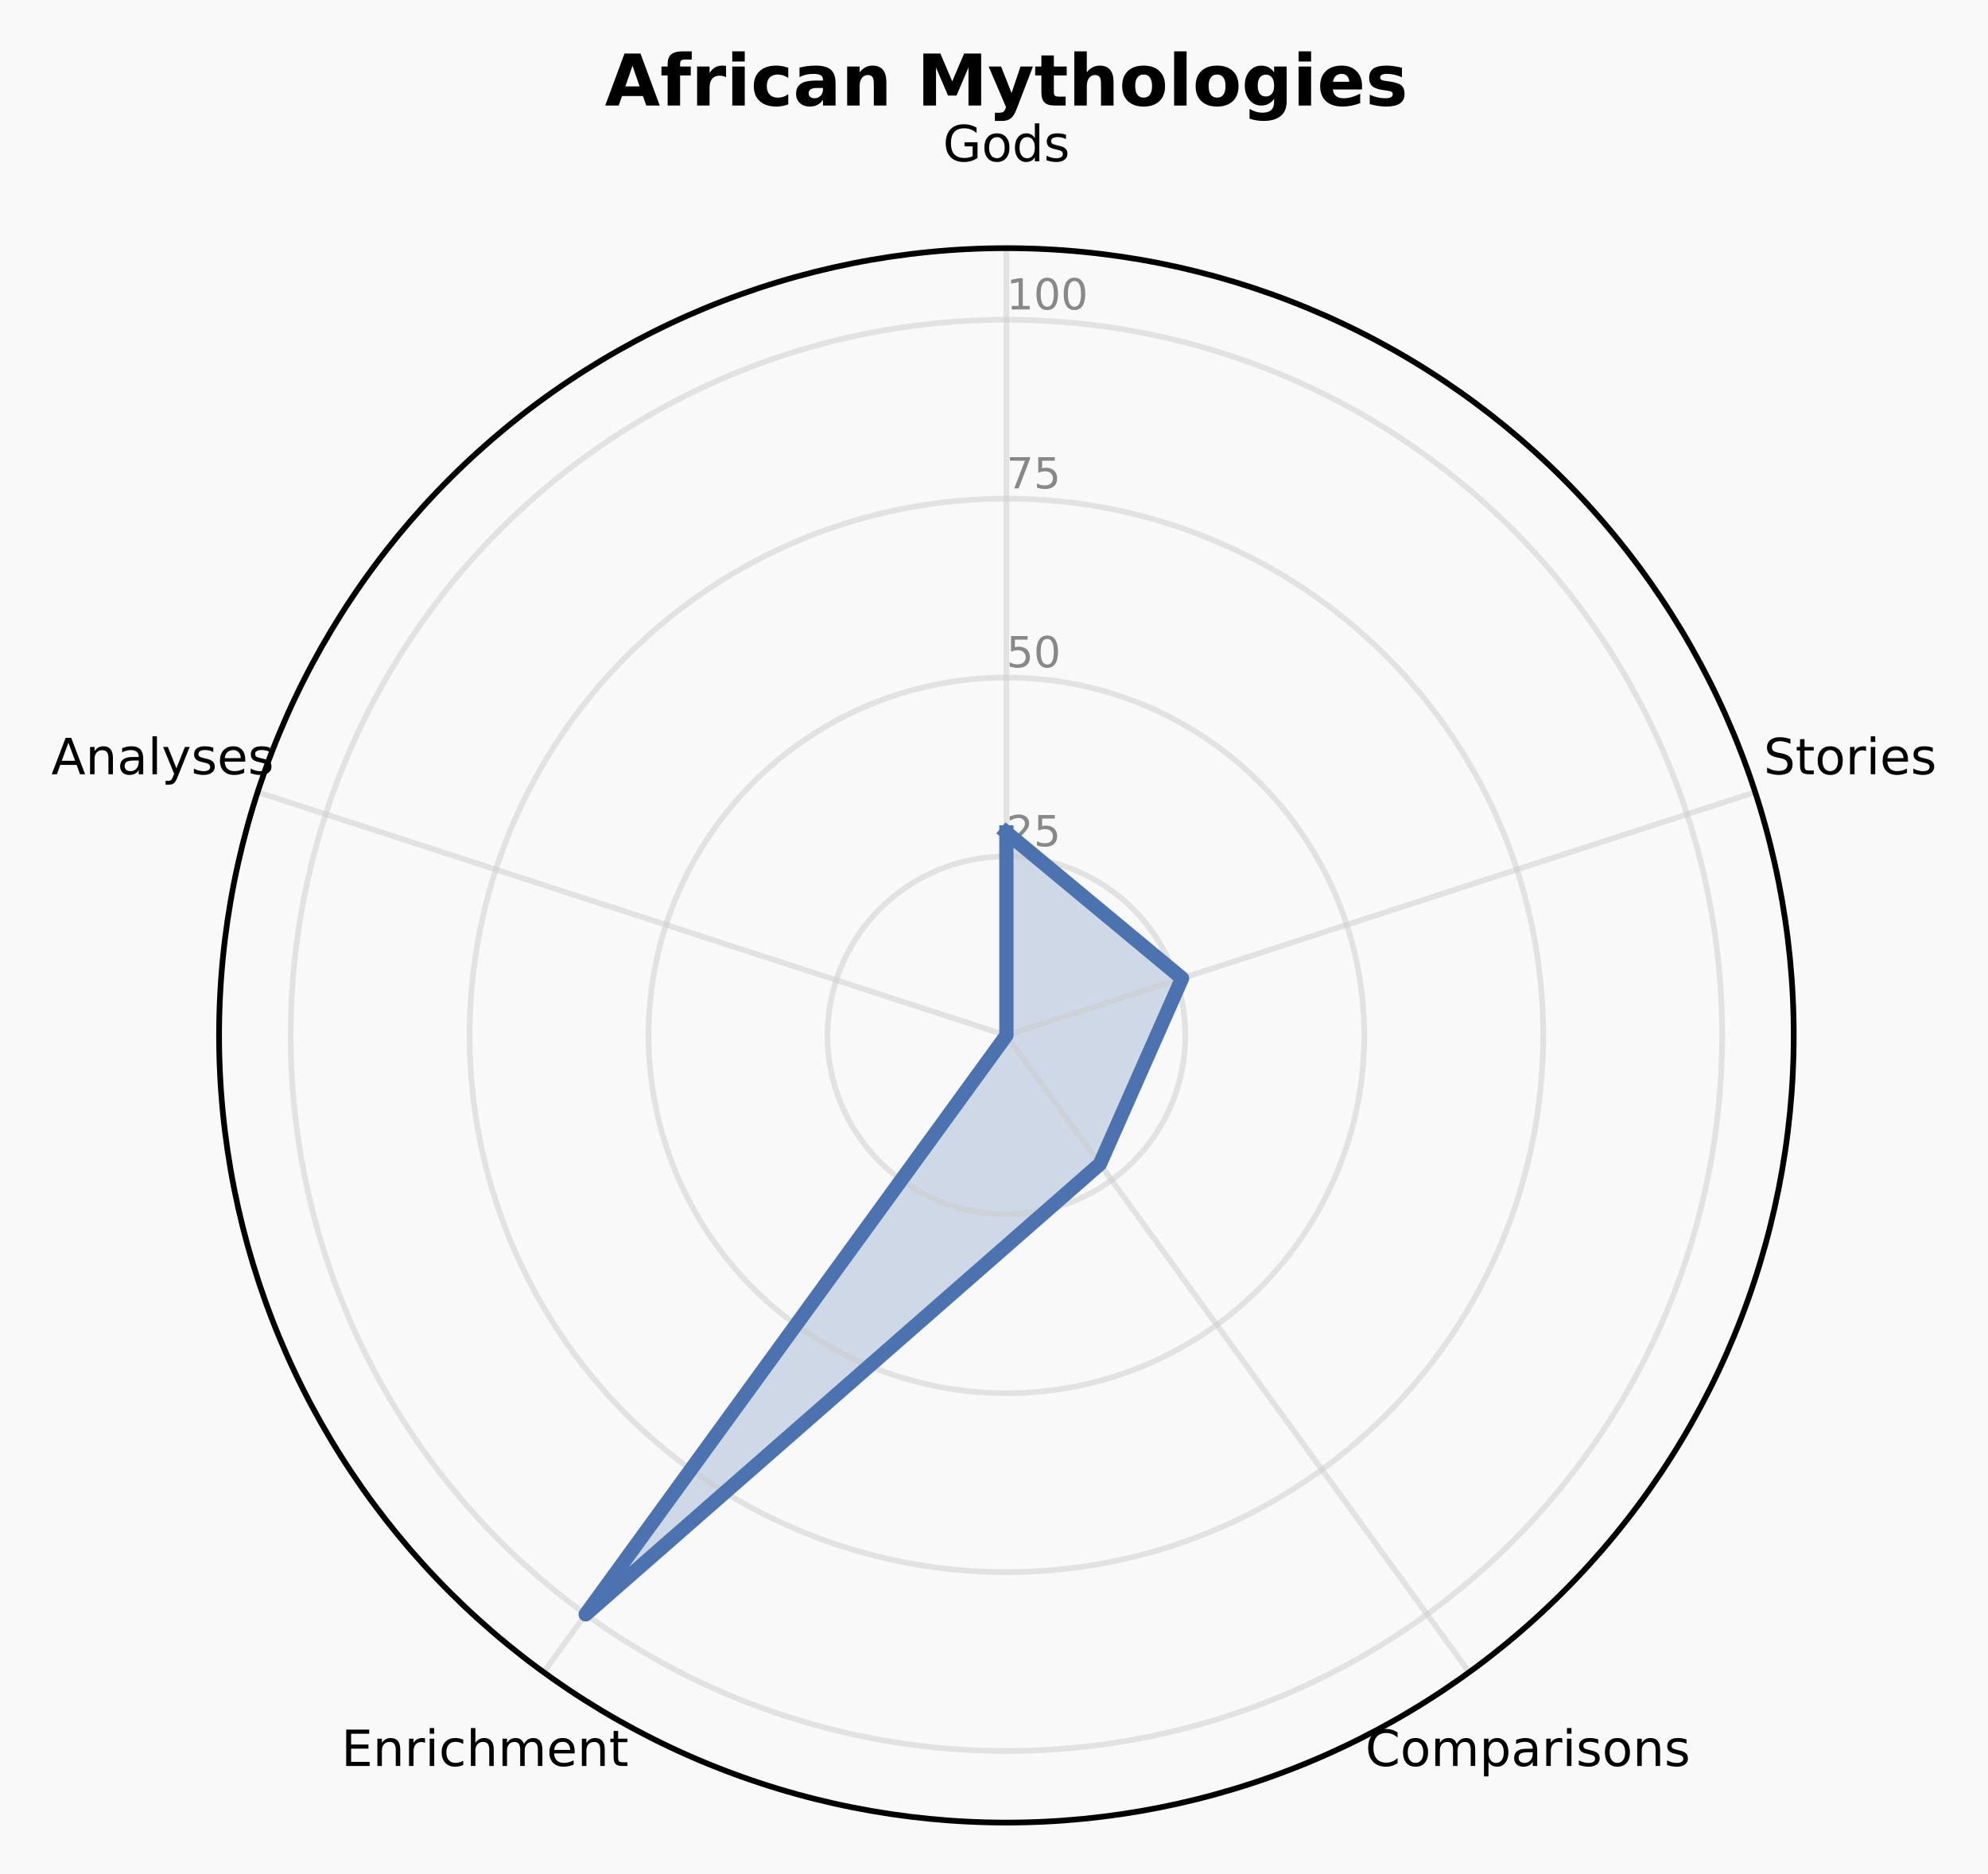
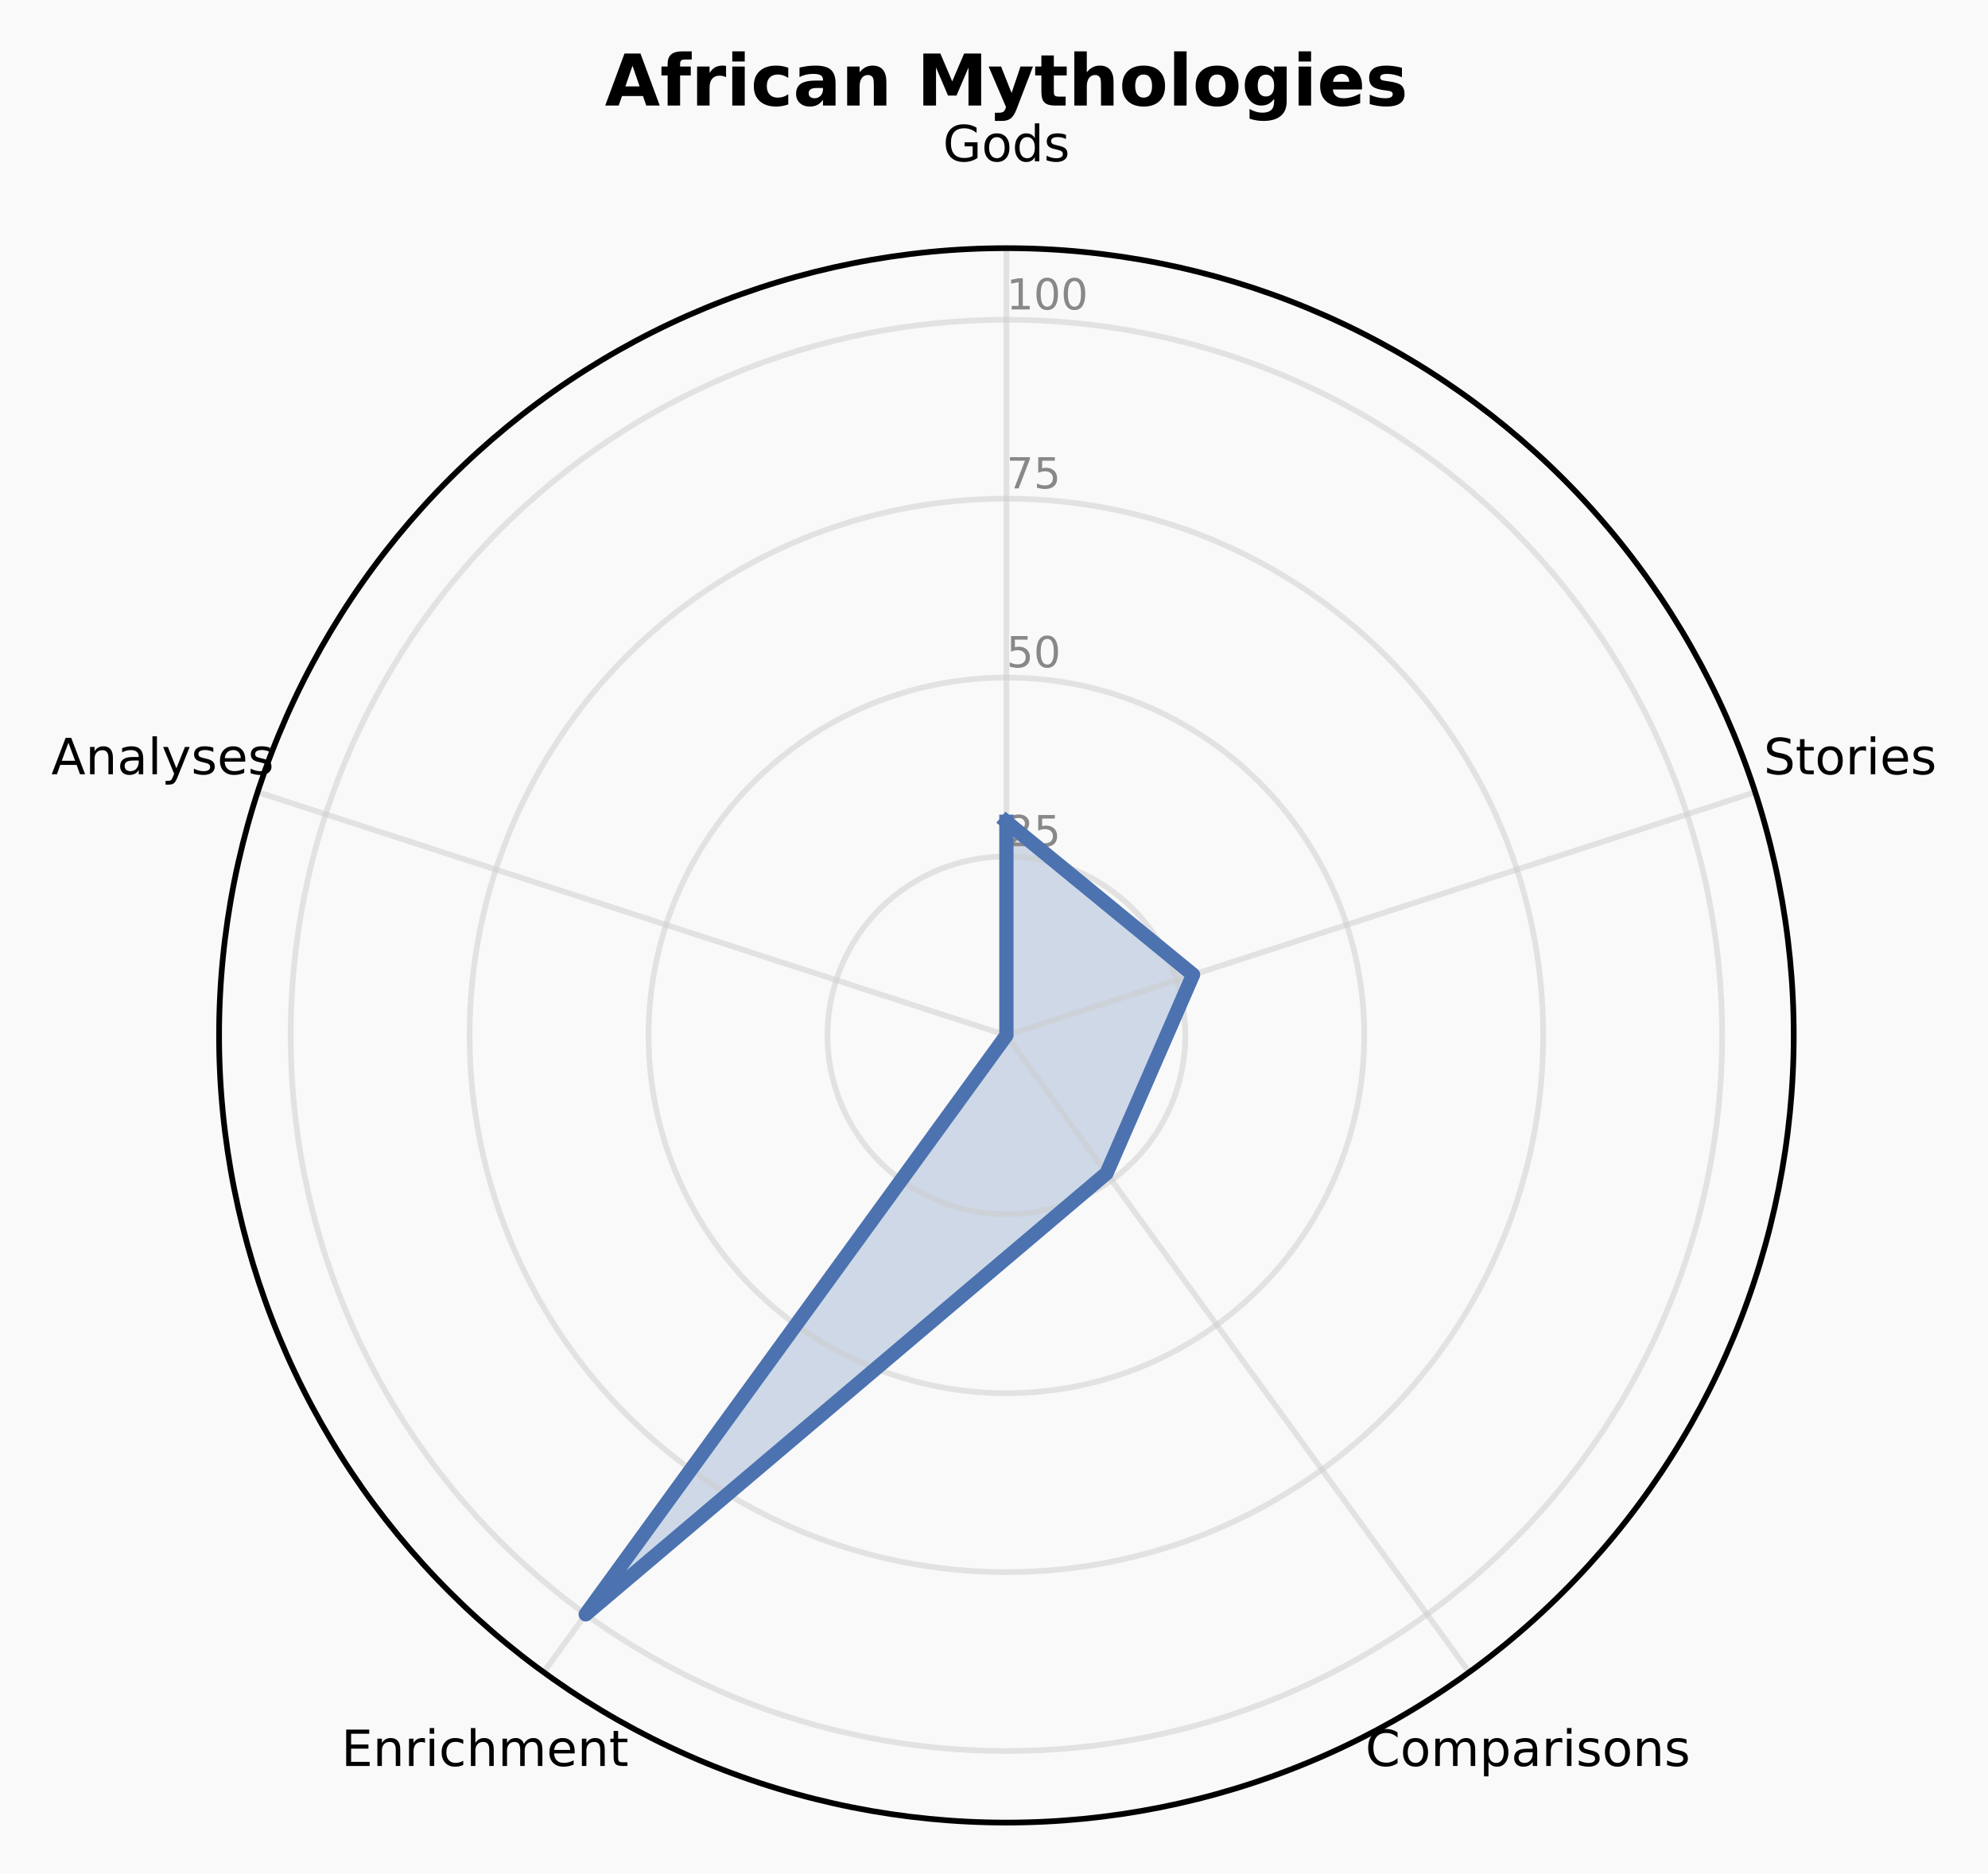
<svg xmlns="http://www.w3.org/2000/svg" xmlns:xlink="http://www.w3.org/1999/xlink" width="278.709pt" height="262.758pt" viewBox="0 0 278.709 262.758" version="1.1">
  <defs>
    <style type="text/css">*{stroke-linejoin: round; stroke-linecap: butt}</style>
  </defs>
  <g id="figure_1">
    <g id="patch_1">
      <path d="M 0 262.758  L 278.709 262.758  L 278.709 0  L 0 0  z " style="fill: #f9f9f9" />
    </g>
    <g id="axes_1">
      <g id="patch_2">
        <path d="M 251.473 145.178  C 251.473 130.683 248.618 116.329 243.071 102.938  C 237.524 89.546 229.393 77.377 219.143 67.128  C 208.894 56.878 196.725 48.748 183.334 43.201  C 169.942 37.654 155.588 34.798 141.093 34.798  C 126.598 34.798 112.244 37.654 98.853 43.201  C 85.461 48.748 73.293 56.878 63.043 67.128  C 52.794 77.377 44.663 89.546 39.116 102.938  C 33.569 116.329 30.714 130.683 30.714 145.178  C 30.714 159.673 33.569 174.027 39.116 187.418  C 44.663 200.81 52.794 212.979 63.043 223.228  C 73.293 233.478 85.461 241.609 98.853 247.155  C 112.244 252.702 126.598 255.558 141.093 255.558  C 155.588 255.558 169.942 252.702 183.334 247.155  C 196.725 241.609 208.894 233.478 219.143 223.228  C 229.393 212.979 237.524 200.81 243.071 187.418  C 248.618 174.027 251.473 159.673 251.473 145.178  M 141.093 145.178  C 141.093 145.178 141.093 145.178 141.093 145.178  C 141.093 145.178 141.093 145.178 141.093 145.178  C 141.093 145.178 141.093 145.178 141.093 145.178  C 141.093 145.178 141.093 145.178 141.093 145.178  C 141.093 145.178 141.093 145.178 141.093 145.178  C 141.093 145.178 141.093 145.178 141.093 145.178  C 141.093 145.178 141.093 145.178 141.093 145.178  C 141.093 145.178 141.093 145.178 141.093 145.178  C 141.093 145.178 141.093 145.178 141.093 145.178  C 141.093 145.178 141.093 145.178 141.093 145.178  C 141.093 145.178 141.093 145.178 141.093 145.178  C 141.093 145.178 141.093 145.178 141.093 145.178  C 141.093 145.178 141.093 145.178 141.093 145.178  C 141.093 145.178 141.093 145.178 141.093 145.178  C 141.093 145.178 141.093 145.178 141.093 145.178  C 141.093 145.178 141.093 145.178 141.093 145.178  z " style="fill: #f9f9f9" />
      </g>
      <g id="patch_3">
-         <path d="M 141.093 116.722  L 165.721 137.176  L 154.2 163.218  L 82.112 226.359  L 141.093 145.178  z " clip-path="url(#p0921ef41b5)" style="fill: #4c72b0; opacity: 0.25; stroke: #4c72b0; stroke-linejoin: miter" />
+         <path d="M 141.093 115.224  L 167.261 136.676  L 155.136 164.507  L 82.112 226.359  L 141.093 145.178  z " clip-path="url(#p50aa028948)" style="fill: #4c72b0; opacity: 0.25; stroke: #4c72b0; stroke-linejoin: miter" />
      </g>
      <g id="matplotlib.axis_1">
        <g id="xtick_1">
          <g id="line2d_1">
-             <path d="M 141.093 145.178  L 141.093 34.798  " clip-path="url(#p0921ef41b5)" style="fill: none; stroke: #cccccc; stroke-opacity: 0.5; stroke-width: 0.8; stroke-linecap: square" />
+             <path d="M 141.093 145.178  L 141.093 34.798  " clip-path="url(#p50aa028948)" style="fill: none; stroke: #cccccc; stroke-opacity: 0.5; stroke-width: 0.8; stroke-linecap: square" />
          </g>
          <g id="text_1">
            <g transform="translate(132.1945 22.61707) scale(0.07 -0.07)">
              <defs>
                <path id="DejaVuSans-2a" d="M 3809 666  L 3809 1919  L 2778 1919  L 2778 2438  L 4434 2438  L 4434 434  Q 4069 175 3628 42  Q 3188 -91 2688 -91  Q 1594 -91 976 548  Q 359 1188 359 2328  Q 359 3472 976 4111  Q 1594 4750 2688 4750  Q 3144 4750 3555 4637  Q 3966 4525 4313 4306  L 4313 3634  Q 3963 3931 3569 4081  Q 3175 4231 2741 4231  Q 1884 4231 1454 3753  Q 1025 3275 1025 2328  Q 1025 1384 1454 906  Q 1884 428 2741 428  Q 3075 428 3337 486  Q 3600 544 3809 666  z " transform="scale(0.015625)" />
                <path id="DejaVuSans-52" d="M 1959 3097  Q 1497 3097 1228 2736  Q 959 2375 959 1747  Q 959 1119 1226 758  Q 1494 397 1959 397  Q 2419 397 2687 759  Q 2956 1122 2956 1747  Q 2956 2369 2687 2733  Q 2419 3097 1959 3097  z M 1959 3584  Q 2709 3584 3137 3096  Q 3566 2609 3566 1747  Q 3566 888 3137 398  Q 2709 -91 1959 -91  Q 1206 -91 779 398  Q 353 888 353 1747  Q 353 2609 779 3096  Q 1206 3584 1959 3584  z " transform="scale(0.015625)" />
                <path id="DejaVuSans-47" d="M 2906 2969  L 2906 4863  L 3481 4863  L 3481 0  L 2906 0  L 2906 525  Q 2725 213 2448 61  Q 2172 -91 1784 -91  Q 1150 -91 751 415  Q 353 922 353 1747  Q 353 2572 751 3078  Q 1150 3584 1784 3584  Q 2172 3584 2448 3432  Q 2725 3281 2906 2969  z M 947 1747  Q 947 1113 1208 752  Q 1469 391 1925 391  Q 2381 391 2643 752  Q 2906 1113 2906 1747  Q 2906 2381 2643 2742  Q 2381 3103 1925 3103  Q 1469 3103 1208 2742  Q 947 2381 947 1747  z " transform="scale(0.015625)" />
                <path id="DejaVuSans-56" d="M 2834 3397  L 2834 2853  Q 2591 2978 2328 3040  Q 2066 3103 1784 3103  Q 1356 3103 1142 2972  Q 928 2841 928 2578  Q 928 2378 1081 2264  Q 1234 2150 1697 2047  L 1894 2003  Q 2506 1872 2764 1633  Q 3022 1394 3022 966  Q 3022 478 2636 193  Q 2250 -91 1575 -91  Q 1294 -91 989 -36  Q 684 19 347 128  L 347 722  Q 666 556 975 473  Q 1284 391 1588 391  Q 1994 391 2212 530  Q 2431 669 2431 922  Q 2431 1156 2273 1281  Q 2116 1406 1581 1522  L 1381 1569  Q 847 1681 609 1914  Q 372 2147 372 2553  Q 372 3047 722 3315  Q 1072 3584 1716 3584  Q 2034 3584 2315 3537  Q 2597 3491 2834 3397  z " transform="scale(0.015625)" />
              </defs>
              <use xlink:href="#DejaVuSans-2a" />
              <use xlink:href="#DejaVuSans-52" transform="translate(77.48438 0)" />
              <use xlink:href="#DejaVuSans-47" transform="translate(138.6719 0)" />
              <use xlink:href="#DejaVuSans-56" transform="translate(202.1562 0)" />
            </g>
          </g>
        </g>
        <g id="xtick_2">
          <g id="line2d_2">
-             <path d="M 141.093 145.178  L 246.07 111.069  " clip-path="url(#p0921ef41b5)" style="fill: none; stroke: #cccccc; stroke-opacity: 0.5; stroke-width: 0.8; stroke-linecap: square" />
+             <path d="M 141.093 145.178  L 246.07 111.069  " clip-path="url(#p50aa028948)" style="fill: none; stroke: #cccccc; stroke-opacity: 0.5; stroke-width: 0.8; stroke-linecap: square" />
          </g>
          <g id="text_2">
            <g transform="translate(247.2616 108.5613) scale(0.07 -0.07)">
              <defs>
                <path id="DejaVuSans-36" d="M 3425 4513  L 3425 3897  Q 3066 4069 2747 4153  Q 2428 4238 2131 4238  Q 1616 4238 1336 4038  Q 1056 3838 1056 3469  Q 1056 3159 1242 3001  Q 1428 2844 1947 2747  L 2328 2669  Q 3034 2534 3370 2195  Q 3706 1856 3706 1288  Q 3706 609 3251 259  Q 2797 -91 1919 -91  Q 1588 -91 1214 -16  Q 841 59 441 206  L 441 856  Q 825 641 1194 531  Q 1563 422 1919 422  Q 2459 422 2753 634  Q 3047 847 3047 1241  Q 3047 1584 2836 1778  Q 2625 1972 2144 2069  L 1759 2144  Q 1053 2284 737 2584  Q 422 2884 422 3419  Q 422 4038 858 4394  Q 1294 4750 2059 4750  Q 2388 4750 2728 4690  Q 3069 4631 3425 4513  z " transform="scale(0.015625)" />
                <path id="DejaVuSans-57" d="M 1172 4494  L 1172 3500  L 2356 3500  L 2356 3053  L 1172 3053  L 1172 1153  Q 1172 725 1289 603  Q 1406 481 1766 481  L 2356 481  L 2356 0  L 1766 0  Q 1100 0 847 248  Q 594 497 594 1153  L 594 3053  L 172 3053  L 172 3500  L 594 3500  L 594 4494  L 1172 4494  z " transform="scale(0.015625)" />
                <path id="DejaVuSans-55" d="M 2631 2963  Q 2534 3019 2420 3045  Q 2306 3072 2169 3072  Q 1681 3072 1420 2755  Q 1159 2438 1159 1844  L 1159 0  L 581 0  L 581 3500  L 1159 3500  L 1159 2956  Q 1341 3275 1631 3429  Q 1922 3584 2338 3584  Q 2397 3584 2469 3576  Q 2541 3569 2628 3553  L 2631 2963  z " transform="scale(0.015625)" />
                <path id="DejaVuSans-4c" d="M 603 3500  L 1178 3500  L 1178 0  L 603 0  L 603 3500  z M 603 4863  L 1178 4863  L 1178 4134  L 603 4134  L 603 4863  z " transform="scale(0.015625)" />
                <path id="DejaVuSans-48" d="M 3597 1894  L 3597 1613  L 953 1613  Q 991 1019 1311 708  Q 1631 397 2203 397  Q 2534 397 2845 478  Q 3156 559 3463 722  L 3463 178  Q 3153 47 2828 -22  Q 2503 -91 2169 -91  Q 1331 -91 842 396  Q 353 884 353 1716  Q 353 2575 817 3079  Q 1281 3584 2069 3584  Q 2775 3584 3186 3129  Q 3597 2675 3597 1894  z M 3022 2063  Q 3016 2534 2758 2815  Q 2500 3097 2075 3097  Q 1594 3097 1305 2825  Q 1016 2553 972 2059  L 3022 2063  z " transform="scale(0.015625)" />
              </defs>
              <use xlink:href="#DejaVuSans-36" />
              <use xlink:href="#DejaVuSans-57" transform="translate(63.48438 0)" />
              <use xlink:href="#DejaVuSans-52" transform="translate(102.6875 0)" />
              <use xlink:href="#DejaVuSans-55" transform="translate(163.875 0)" />
              <use xlink:href="#DejaVuSans-4c" transform="translate(204.9844 0)" />
              <use xlink:href="#DejaVuSans-48" transform="translate(232.7656 0)" />
              <use xlink:href="#DejaVuSans-56" transform="translate(294.2969 0)" />
            </g>
          </g>
        </g>
        <g id="xtick_3">
          <g id="line2d_3">
-             <path d="M 141.093 145.178  L 205.973 234.477  " clip-path="url(#p0921ef41b5)" style="fill: none; stroke: #cccccc; stroke-opacity: 0.5; stroke-width: 0.8; stroke-linecap: square" />
+             <path d="M 141.093 145.178  L 205.973 234.477  " clip-path="url(#p50aa028948)" style="fill: none; stroke: #cccccc; stroke-opacity: 0.5; stroke-width: 0.8; stroke-linecap: square" />
          </g>
          <g id="text_3">
            <g transform="translate(191.4228 247.6219) scale(0.07 -0.07)">
              <defs>
                <path id="DejaVuSans-26" d="M 4122 4306  L 4122 3641  Q 3803 3938 3442 4084  Q 3081 4231 2675 4231  Q 1875 4231 1450 3742  Q 1025 3253 1025 2328  Q 1025 1406 1450 917  Q 1875 428 2675 428  Q 3081 428 3442 575  Q 3803 722 4122 1019  L 4122 359  Q 3791 134 3420 21  Q 3050 -91 2638 -91  Q 1578 -91 968 557  Q 359 1206 359 2328  Q 359 3453 968 4101  Q 1578 4750 2638 4750  Q 3056 4750 3426 4639  Q 3797 4528 4122 4306  z " transform="scale(0.015625)" />
                <path id="DejaVuSans-50" d="M 3328 2828  Q 3544 3216 3844 3400  Q 4144 3584 4550 3584  Q 5097 3584 5394 3201  Q 5691 2819 5691 2113  L 5691 0  L 5113 0  L 5113 2094  Q 5113 2597 4934 2840  Q 4756 3084 4391 3084  Q 3944 3084 3684 2787  Q 3425 2491 3425 1978  L 3425 0  L 2847 0  L 2847 2094  Q 2847 2600 2669 2842  Q 2491 3084 2119 3084  Q 1678 3084 1418 2786  Q 1159 2488 1159 1978  L 1159 0  L 581 0  L 581 3500  L 1159 3500  L 1159 2956  Q 1356 3278 1631 3431  Q 1906 3584 2284 3584  Q 2666 3584 2933 3390  Q 3200 3197 3328 2828  z " transform="scale(0.015625)" />
                <path id="DejaVuSans-53" d="M 1159 525  L 1159 -1331  L 581 -1331  L 581 3500  L 1159 3500  L 1159 2969  Q 1341 3281 1617 3432  Q 1894 3584 2278 3584  Q 2916 3584 3314 3078  Q 3713 2572 3713 1747  Q 3713 922 3314 415  Q 2916 -91 2278 -91  Q 1894 -91 1617 61  Q 1341 213 1159 525  z M 3116 1747  Q 3116 2381 2855 2742  Q 2594 3103 2138 3103  Q 1681 3103 1420 2742  Q 1159 2381 1159 1747  Q 1159 1113 1420 752  Q 1681 391 2138 391  Q 2594 391 2855 752  Q 3116 1113 3116 1747  z " transform="scale(0.015625)" />
                <path id="DejaVuSans-44" d="M 2194 1759  Q 1497 1759 1228 1600  Q 959 1441 959 1056  Q 959 750 1161 570  Q 1363 391 1709 391  Q 2188 391 2477 730  Q 2766 1069 2766 1631  L 2766 1759  L 2194 1759  z M 3341 1997  L 3341 0  L 2766 0  L 2766 531  Q 2569 213 2275 61  Q 1981 -91 1556 -91  Q 1019 -91 701 211  Q 384 513 384 1019  Q 384 1609 779 1909  Q 1175 2209 1959 2209  L 2766 2209  L 2766 2266  Q 2766 2663 2505 2880  Q 2244 3097 1772 3097  Q 1472 3097 1187 3025  Q 903 2953 641 2809  L 641 3341  Q 956 3463 1253 3523  Q 1550 3584 1831 3584  Q 2591 3584 2966 3190  Q 3341 2797 3341 1997  z " transform="scale(0.015625)" />
                <path id="DejaVuSans-51" d="M 3513 2113  L 3513 0  L 2938 0  L 2938 2094  Q 2938 2591 2744 2837  Q 2550 3084 2163 3084  Q 1697 3084 1428 2787  Q 1159 2491 1159 1978  L 1159 0  L 581 0  L 581 3500  L 1159 3500  L 1159 2956  Q 1366 3272 1645 3428  Q 1925 3584 2291 3584  Q 2894 3584 3203 3211  Q 3513 2838 3513 2113  z " transform="scale(0.015625)" />
              </defs>
              <use xlink:href="#DejaVuSans-26" />
              <use xlink:href="#DejaVuSans-52" transform="translate(69.82812 0)" />
              <use xlink:href="#DejaVuSans-50" transform="translate(131.0156 0)" />
              <use xlink:href="#DejaVuSans-53" transform="translate(228.4219 0)" />
              <use xlink:href="#DejaVuSans-44" transform="translate(291.9062 0)" />
              <use xlink:href="#DejaVuSans-55" transform="translate(353.1875 0)" />
              <use xlink:href="#DejaVuSans-4c" transform="translate(394.2969 0)" />
              <use xlink:href="#DejaVuSans-56" transform="translate(422.0781 0)" />
              <use xlink:href="#DejaVuSans-52" transform="translate(474.1719 0)" />
              <use xlink:href="#DejaVuSans-51" transform="translate(535.3594 0)" />
              <use xlink:href="#DejaVuSans-56" transform="translate(598.7344 0)" />
            </g>
          </g>
        </g>
        <g id="xtick_4">
          <g id="line2d_4">
-             <path d="M 141.093 145.178  L 76.214 234.477  " clip-path="url(#p0921ef41b5)" style="fill: none; stroke: #cccccc; stroke-opacity: 0.5; stroke-width: 0.8; stroke-linecap: square" />
+             <path d="M 141.093 145.178  L 76.214 234.477  " clip-path="url(#p50aa028948)" style="fill: none; stroke: #cccccc; stroke-opacity: 0.5; stroke-width: 0.8; stroke-linecap: square" />
          </g>
          <g id="text_4">
            <g transform="translate(47.8483 247.6219) scale(0.07 -0.07)">
              <defs>
                <path id="DejaVuSans-28" d="M 628 4666  L 3578 4666  L 3578 4134  L 1259 4134  L 1259 2753  L 3481 2753  L 3481 2222  L 1259 2222  L 1259 531  L 3634 531  L 3634 0  L 628 0  L 628 4666  z " transform="scale(0.015625)" />
                <path id="DejaVuSans-46" d="M 3122 3366  L 3122 2828  Q 2878 2963 2633 3030  Q 2388 3097 2138 3097  Q 1578 3097 1268 2742  Q 959 2388 959 1747  Q 959 1106 1268 751  Q 1578 397 2138 397  Q 2388 397 2633 464  Q 2878 531 3122 666  L 3122 134  Q 2881 22 2623 -34  Q 2366 -91 2075 -91  Q 1284 -91 818 406  Q 353 903 353 1747  Q 353 2603 823 3093  Q 1294 3584 2113 3584  Q 2378 3584 2631 3529  Q 2884 3475 3122 3366  z " transform="scale(0.015625)" />
                <path id="DejaVuSans-4b" d="M 3513 2113  L 3513 0  L 2938 0  L 2938 2094  Q 2938 2591 2744 2837  Q 2550 3084 2163 3084  Q 1697 3084 1428 2787  Q 1159 2491 1159 1978  L 1159 0  L 581 0  L 581 4863  L 1159 4863  L 1159 2956  Q 1366 3272 1645 3428  Q 1925 3584 2291 3584  Q 2894 3584 3203 3211  Q 3513 2838 3513 2113  z " transform="scale(0.015625)" />
              </defs>
              <use xlink:href="#DejaVuSans-28" />
              <use xlink:href="#DejaVuSans-51" transform="translate(63.1875 0)" />
              <use xlink:href="#DejaVuSans-55" transform="translate(126.5625 0)" />
              <use xlink:href="#DejaVuSans-4c" transform="translate(167.6719 0)" />
              <use xlink:href="#DejaVuSans-46" transform="translate(195.4531 0)" />
              <use xlink:href="#DejaVuSans-4b" transform="translate(250.4375 0)" />
              <use xlink:href="#DejaVuSans-50" transform="translate(313.8125 0)" />
              <use xlink:href="#DejaVuSans-48" transform="translate(411.2188 0)" />
              <use xlink:href="#DejaVuSans-51" transform="translate(472.75 0)" />
              <use xlink:href="#DejaVuSans-57" transform="translate(536.125 0)" />
            </g>
          </g>
        </g>
        <g id="xtick_5">
          <g id="line2d_5">
-             <path d="M 141.093 145.178  L 36.116 111.069  " clip-path="url(#p0921ef41b5)" style="fill: none; stroke: #cccccc; stroke-opacity: 0.5; stroke-width: 0.8; stroke-linecap: square" />
+             <path d="M 141.093 145.178  L 36.116 111.069  " clip-path="url(#p50aa028948)" style="fill: none; stroke: #cccccc; stroke-opacity: 0.5; stroke-width: 0.8; stroke-linecap: square" />
          </g>
          <g id="text_5">
            <g transform="translate(7.2 108.5613) scale(0.07 -0.07)">
              <defs>
                <path id="DejaVuSans-24" d="M 2188 4044  L 1331 1722  L 3047 1722  L 2188 4044  z M 1831 4666  L 2547 4666  L 4325 0  L 3669 0  L 3244 1197  L 1141 1197  L 716 0  L 50 0  L 1831 4666  z " transform="scale(0.015625)" />
                <path id="DejaVuSans-4f" d="M 603 4863  L 1178 4863  L 1178 0  L 603 0  L 603 4863  z " transform="scale(0.015625)" />
                <path id="DejaVuSans-5c" d="M 2059 -325  Q 1816 -950 1584 -1140  Q 1353 -1331 966 -1331  L 506 -1331  L 506 -850  L 844 -850  Q 1081 -850 1212 -737  Q 1344 -625 1503 -206  L 1606 56  L 191 3500  L 800 3500  L 1894 763  L 2988 3500  L 3597 3500  L 2059 -325  z " transform="scale(0.015625)" />
              </defs>
              <use xlink:href="#DejaVuSans-24" />
              <use xlink:href="#DejaVuSans-51" transform="translate(68.40625 0)" />
              <use xlink:href="#DejaVuSans-44" transform="translate(131.7812 0)" />
              <use xlink:href="#DejaVuSans-4f" transform="translate(193.0625 0)" />
              <use xlink:href="#DejaVuSans-5c" transform="translate(220.8438 0)" />
              <use xlink:href="#DejaVuSans-56" transform="translate(280.0312 0)" />
              <use xlink:href="#DejaVuSans-48" transform="translate(332.125 0)" />
              <use xlink:href="#DejaVuSans-56" transform="translate(393.6562 0)" />
            </g>
          </g>
        </g>
      </g>
      <g id="matplotlib.axis_2">
        <g id="ytick_1">
          <g id="line2d_6">
-             <path d="M 141.093 120.092  C 144.388 120.092 147.65 120.741 150.693 122.001  C 153.737 123.262 156.503 125.11 158.832 127.439  C 161.161 129.769 163.009 132.534 164.27 135.578  C 165.531 138.621 166.18 141.884 166.18 145.178  C 166.18 148.472 165.531 151.735 164.27 154.778  C 163.009 157.822 161.161 160.587 158.832 162.917  C 156.503 165.246 153.737 167.094 150.693 168.355  C 147.65 169.615 144.388 170.264 141.093 170.264  C 137.799 170.264 134.537 169.615 131.493 168.355  C 128.45 167.094 125.684 165.246 123.355 162.917  C 121.025 160.587 119.177 157.822 117.917 154.778  C 116.656 151.735 116.007 148.472 116.007 145.178  C 116.007 141.884 116.656 138.621 117.917 135.578  C 119.177 132.534 121.025 129.769 123.355 127.439  C 125.684 125.11 128.45 123.262 131.493 122.001  C 134.537 120.741 137.799 120.092 141.093 120.092  " clip-path="url(#p0921ef41b5)" style="fill: none; stroke: #cccccc; stroke-opacity: 0.5; stroke-width: 0.8; stroke-linecap: square" />
+             <path d="M 141.093 120.092  C 144.388 120.092 147.65 120.741 150.693 122.001  C 153.737 123.262 156.503 125.11 158.832 127.439  C 161.161 129.769 163.009 132.534 164.27 135.578  C 165.531 138.621 166.18 141.884 166.18 145.178  C 166.18 148.472 165.531 151.735 164.27 154.778  C 163.009 157.822 161.161 160.587 158.832 162.917  C 156.503 165.246 153.737 167.094 150.693 168.355  C 147.65 169.615 144.388 170.264 141.093 170.264  C 137.799 170.264 134.537 169.615 131.493 168.355  C 128.45 167.094 125.684 165.246 123.355 162.917  C 121.025 160.587 119.177 157.822 117.917 154.778  C 116.656 151.735 116.007 148.472 116.007 145.178  C 116.007 141.884 116.656 138.621 117.917 135.578  C 119.177 132.534 121.025 129.769 123.355 127.439  C 125.684 125.11 128.45 123.262 131.493 122.001  C 134.537 120.741 137.799 120.092 141.093 120.092  " clip-path="url(#p50aa028948)" style="fill: none; stroke: #cccccc; stroke-opacity: 0.5; stroke-width: 0.8; stroke-linecap: square" />
          </g>
          <g id="text_6">
            <g style="fill: #888888" transform="translate(141.0933 118.6504) scale(0.06 -0.06)">
              <defs>
                <path id="DejaVuSans-15" d="M 1228 531  L 3431 531  L 3431 0  L 469 0  L 469 531  Q 828 903 1448 1529  Q 2069 2156 2228 2338  Q 2531 2678 2651 2914  Q 2772 3150 2772 3378  Q 2772 3750 2511 3984  Q 2250 4219 1831 4219  Q 1534 4219 1204 4116  Q 875 4013 500 3803  L 500 4441  Q 881 4594 1212 4672  Q 1544 4750 1819 4750  Q 2544 4750 2975 4387  Q 3406 4025 3406 3419  Q 3406 3131 3298 2873  Q 3191 2616 2906 2266  Q 2828 2175 2409 1742  Q 1991 1309 1228 531  z " transform="scale(0.015625)" />
                <path id="DejaVuSans-18" d="M 691 4666  L 3169 4666  L 3169 4134  L 1269 4134  L 1269 2991  Q 1406 3038 1543 3061  Q 1681 3084 1819 3084  Q 2600 3084 3056 2656  Q 3513 2228 3513 1497  Q 3513 744 3044 326  Q 2575 -91 1722 -91  Q 1428 -91 1123 -41  Q 819 9 494 109  L 494 744  Q 775 591 1075 516  Q 1375 441 1709 441  Q 2250 441 2565 725  Q 2881 1009 2881 1497  Q 2881 1984 2565 2268  Q 2250 2553 1709 2553  Q 1456 2553 1204 2497  Q 953 2441 691 2322  L 691 4666  z " transform="scale(0.015625)" />
              </defs>
              <use xlink:href="#DejaVuSans-15" />
              <use xlink:href="#DejaVuSans-18" transform="translate(63.625 0)" />
            </g>
          </g>
        </g>
        <g id="ytick_2">
          <g id="line2d_7">
-             <path d="M 141.093 95.005  C 147.682 95.005 154.206 96.303 160.293 98.825  C 166.381 101.346 171.912 105.042 176.571 109.701  C 181.229 114.36 184.925 119.891 187.447 125.978  C 189.968 132.065 191.266 138.589 191.266 145.178  C 191.266 151.767 189.968 158.291 187.447 164.378  C 184.925 170.465 181.229 175.997 176.571 180.655  C 171.912 185.314 166.381 189.01 160.293 191.531  C 154.206 194.053 147.682 195.351 141.093 195.351  C 134.505 195.351 127.98 194.053 121.893 191.531  C 115.806 189.01 110.275 185.314 105.616 180.655  C 100.957 175.997 97.261 170.465 94.74 164.378  C 92.219 158.291 90.921 151.767 90.921 145.178  C 90.921 138.589 92.219 132.065 94.74 125.978  C 97.261 119.891 100.957 114.36 105.616 109.701  C 110.275 105.042 115.806 101.346 121.893 98.825  C 127.98 96.303 134.505 95.005 141.093 95.005  " clip-path="url(#p0921ef41b5)" style="fill: none; stroke: #cccccc; stroke-opacity: 0.5; stroke-width: 0.8; stroke-linecap: square" />
+             <path d="M 141.093 95.005  C 147.682 95.005 154.206 96.303 160.293 98.825  C 166.381 101.346 171.912 105.042 176.571 109.701  C 181.229 114.36 184.925 119.891 187.447 125.978  C 189.968 132.065 191.266 138.589 191.266 145.178  C 191.266 151.767 189.968 158.291 187.447 164.378  C 184.925 170.465 181.229 175.997 176.571 180.655  C 171.912 185.314 166.381 189.01 160.293 191.531  C 154.206 194.053 147.682 195.351 141.093 195.351  C 134.505 195.351 127.98 194.053 121.893 191.531  C 115.806 189.01 110.275 185.314 105.616 180.655  C 100.957 175.997 97.261 170.465 94.74 164.378  C 92.219 158.291 90.921 151.767 90.921 145.178  C 90.921 138.589 92.219 132.065 94.74 125.978  C 97.261 119.891 100.957 114.36 105.616 109.701  C 110.275 105.042 115.806 101.346 121.893 98.825  C 127.98 96.303 134.505 95.005 141.093 95.005  " clip-path="url(#p50aa028948)" style="fill: none; stroke: #cccccc; stroke-opacity: 0.5; stroke-width: 0.8; stroke-linecap: square" />
          </g>
          <g id="text_7">
            <g style="fill: #888888" transform="translate(141.0933 93.56408) scale(0.06 -0.06)">
              <defs>
                <path id="DejaVuSans-13" d="M 2034 4250  Q 1547 4250 1301 3770  Q 1056 3291 1056 2328  Q 1056 1369 1301 889  Q 1547 409 2034 409  Q 2525 409 2770 889  Q 3016 1369 3016 2328  Q 3016 3291 2770 3770  Q 2525 4250 2034 4250  z M 2034 4750  Q 2819 4750 3233 4129  Q 3647 3509 3647 2328  Q 3647 1150 3233 529  Q 2819 -91 2034 -91  Q 1250 -91 836 529  Q 422 1150 422 2328  Q 422 3509 836 4129  Q 1250 4750 2034 4750  z " transform="scale(0.015625)" />
              </defs>
              <use xlink:href="#DejaVuSans-18" />
              <use xlink:href="#DejaVuSans-13" transform="translate(63.625 0)" />
            </g>
          </g>
        </g>
        <g id="ytick_3">
          <g id="line2d_8">
-             <path d="M 141.093 69.919  C 150.976 69.919 160.763 71.866 169.894 75.648  C 179.024 79.43 187.321 84.974 194.309 91.962  C 201.298 98.95 206.841 107.247 210.623 116.378  C 214.405 125.508 216.352 135.295 216.352 145.178  C 216.352 155.061 214.405 164.848 210.623 173.978  C 206.841 183.109 201.298 191.406 194.309 198.394  C 187.321 205.382 179.024 210.926 169.894 214.708  C 160.763 218.49 150.976 220.437 141.093 220.437  C 131.21 220.437 121.424 218.49 112.293 214.708  C 103.162 210.926 94.866 205.382 87.877 198.394  C 80.889 191.406 75.345 183.109 71.563 173.978  C 67.781 164.848 65.834 155.061 65.834 145.178  C 65.834 135.295 67.781 125.508 71.563 116.378  C 75.345 107.247 80.889 98.95 87.877 91.962  C 94.866 84.974 103.162 79.43 112.293 75.648  C 121.424 71.866 131.21 69.919 141.093 69.919  " clip-path="url(#p0921ef41b5)" style="fill: none; stroke: #cccccc; stroke-opacity: 0.5; stroke-width: 0.8; stroke-linecap: square" />
+             <path d="M 141.093 69.919  C 150.976 69.919 160.763 71.866 169.894 75.648  C 179.024 79.43 187.321 84.974 194.309 91.962  C 201.298 98.95 206.841 107.247 210.623 116.378  C 214.405 125.508 216.352 135.295 216.352 145.178  C 216.352 155.061 214.405 164.848 210.623 173.978  C 206.841 183.109 201.298 191.406 194.309 198.394  C 187.321 205.382 179.024 210.926 169.894 214.708  C 160.763 218.49 150.976 220.437 141.093 220.437  C 131.21 220.437 121.424 218.49 112.293 214.708  C 103.162 210.926 94.866 205.382 87.877 198.394  C 80.889 191.406 75.345 183.109 71.563 173.978  C 67.781 164.848 65.834 155.061 65.834 145.178  C 65.834 135.295 67.781 125.508 71.563 116.378  C 75.345 107.247 80.889 98.95 87.877 91.962  C 94.866 84.974 103.162 79.43 112.293 75.648  C 121.424 71.866 131.21 69.919 141.093 69.919  " clip-path="url(#p50aa028948)" style="fill: none; stroke: #cccccc; stroke-opacity: 0.5; stroke-width: 0.8; stroke-linecap: square" />
          </g>
          <g id="text_8">
            <g style="fill: #888888" transform="translate(141.0933 68.47781) scale(0.06 -0.06)">
              <defs>
                <path id="DejaVuSans-1a" d="M 525 4666  L 3525 4666  L 3525 4397  L 1831 0  L 1172 0  L 2766 4134  L 525 4134  L 525 4666  z " transform="scale(0.015625)" />
              </defs>
              <use xlink:href="#DejaVuSans-1a" />
              <use xlink:href="#DejaVuSans-18" transform="translate(63.625 0)" />
            </g>
          </g>
        </g>
        <g id="ytick_4">
          <g id="line2d_9">
-             <path d="M 141.093 44.833  C 154.27 44.833 167.32 47.429 179.494 52.471  C 191.668 57.514 202.73 64.906 212.048 74.223  C 221.366 83.541 228.757 94.603 233.8 106.778  C 238.843 118.952 241.438 132.001 241.438 145.178  C 241.438 158.355 238.843 171.404 233.8 183.578  C 228.757 195.753 221.366 206.815 212.048 216.133  C 202.73 225.45 191.668 232.842 179.494 237.885  C 167.32 242.927 154.27 245.523 141.093 245.523  C 127.916 245.523 114.867 242.927 102.693 237.885  C 90.519 232.842 79.456 225.45 70.139 216.133  C 60.821 206.815 53.429 195.753 48.387 183.578  C 43.344 171.404 40.748 158.355 40.748 145.178  C 40.748 132.001 43.344 118.952 48.387 106.778  C 53.429 94.603 60.821 83.541 70.139 74.223  C 79.456 64.906 90.519 57.514 102.693 52.471  C 114.867 47.429 127.916 44.833 141.093 44.833  " clip-path="url(#p0921ef41b5)" style="fill: none; stroke: #cccccc; stroke-opacity: 0.5; stroke-width: 0.8; stroke-linecap: square" />
+             <path d="M 141.093 44.833  C 154.27 44.833 167.32 47.429 179.494 52.471  C 191.668 57.514 202.73 64.906 212.048 74.223  C 221.366 83.541 228.757 94.603 233.8 106.778  C 238.843 118.952 241.438 132.001 241.438 145.178  C 241.438 158.355 238.843 171.404 233.8 183.578  C 228.757 195.753 221.366 206.815 212.048 216.133  C 202.73 225.45 191.668 232.842 179.494 237.885  C 167.32 242.927 154.27 245.523 141.093 245.523  C 127.916 245.523 114.867 242.927 102.693 237.885  C 90.519 232.842 79.456 225.45 70.139 216.133  C 60.821 206.815 53.429 195.753 48.387 183.578  C 43.344 171.404 40.748 158.355 40.748 145.178  C 40.748 132.001 43.344 118.952 48.387 106.778  C 53.429 94.603 60.821 83.541 70.139 74.223  C 79.456 64.906 90.519 57.514 102.693 52.471  C 114.867 47.429 127.916 44.833 141.093 44.833  " clip-path="url(#p50aa028948)" style="fill: none; stroke: #cccccc; stroke-opacity: 0.5; stroke-width: 0.8; stroke-linecap: square" />
          </g>
          <g id="text_9">
            <g style="fill: #888888" transform="translate(141.0933 43.39154) scale(0.06 -0.06)">
              <defs>
                <path id="DejaVuSans-14" d="M 794 531  L 1825 531  L 1825 4091  L 703 3866  L 703 4441  L 1819 4666  L 2450 4666  L 2450 531  L 3481 531  L 3481 0  L 794 0  L 794 531  z " transform="scale(0.015625)" />
              </defs>
              <use xlink:href="#DejaVuSans-14" />
              <use xlink:href="#DejaVuSans-13" transform="translate(63.625 0)" />
              <use xlink:href="#DejaVuSans-13" transform="translate(127.25 0)" />
            </g>
          </g>
        </g>
      </g>
      <g id="line2d_10">
-         <path d="M 141.093 116.722  L 165.721 137.176  L 154.2 163.218  L 82.112 226.359  L 141.093 145.178  L 141.093 116.722  " clip-path="url(#p0921ef41b5)" style="fill: none; stroke: #4c72b0; stroke-width: 2; stroke-linecap: square" />
+         <path d="M 141.093 115.224  L 167.261 136.676  L 155.136 164.507  L 82.112 226.359  L 141.093 145.178  L 141.093 115.224  " clip-path="url(#p50aa028948)" style="fill: none; stroke: #4c72b0; stroke-width: 2; stroke-linecap: square" />
      </g>
      <g id="patch_4">
        <path d="M 141.093 34.798  C 126.598 34.798 112.244 37.654 98.853 43.201  C 85.461 48.748 73.293 56.878 63.043 67.128  C 52.794 77.377 44.663 89.546 39.116 102.938  C 33.569 116.329 30.714 130.683 30.714 145.178  C 30.714 159.673 33.569 174.027 39.116 187.418  C 44.663 200.81 52.794 212.979 63.043 223.228  C 73.293 233.478 85.461 241.609 98.853 247.155  C 112.244 252.702 126.598 255.558 141.093 255.558  C 155.588 255.558 169.942 252.702 183.334 247.155  C 196.725 241.609 208.894 233.478 219.143 223.228  C 229.393 212.979 237.524 200.81 243.071 187.418  C 248.618 174.027 251.473 159.673 251.473 145.178  C 251.473 130.683 248.618 116.329 243.071 102.938  C 237.524 89.546 229.393 77.377 219.143 67.128  C 208.894 56.878 196.725 48.748 183.334 43.201  C 169.942 37.654 155.588 34.798 141.093 34.798  " style="fill: none; stroke: #000000; stroke-width: 0.8; stroke-linejoin: miter; stroke-linecap: square" />
      </g>
      <g id="text_10">
        <g transform="translate(84.80186 14.79844) scale(0.1 -0.1)">
          <defs>
            <path id="DejaVuSans-Bold-24" d="M 3419 850  L 1538 850  L 1241 0  L 31 0  L 1759 4666  L 3194 4666  L 4922 0  L 3713 0  L 3419 850  z M 1838 1716  L 3116 1716  L 2478 3572  L 1838 1716  z " transform="scale(0.015625)" />
            <path id="DejaVuSans-Bold-49" d="M 2841 4863  L 2841 4128  L 2222 4128  Q 1984 4128 1890 4042  Q 1797 3956 1797 3744  L 1797 3500  L 2753 3500  L 2753 2700  L 1797 2700  L 1797 0  L 678 0  L 678 2700  L 122 2700  L 122 3500  L 678 3500  L 678 3744  Q 678 4316 997 4589  Q 1316 4863 1984 4863  L 2841 4863  z " transform="scale(0.015625)" />
            <path id="DejaVuSans-Bold-55" d="M 3138 2547  Q 2991 2616 2845 2648  Q 2700 2681 2553 2681  Q 2122 2681 1889 2404  Q 1656 2128 1656 1613  L 1656 0  L 538 0  L 538 3500  L 1656 3500  L 1656 2925  Q 1872 3269 2151 3426  Q 2431 3584 2822 3584  Q 2878 3584 2943 3579  Q 3009 3575 3134 3559  L 3138 2547  z " transform="scale(0.015625)" />
            <path id="DejaVuSans-Bold-4c" d="M 538 3500  L 1656 3500  L 1656 0  L 538 0  L 538 3500  z M 538 4863  L 1656 4863  L 1656 3950  L 538 3950  L 538 4863  z " transform="scale(0.015625)" />
            <path id="DejaVuSans-Bold-46" d="M 3366 3391  L 3366 2478  Q 3138 2634 2908 2709  Q 2678 2784 2431 2784  Q 1963 2784 1702 2511  Q 1441 2238 1441 1747  Q 1441 1256 1702 982  Q 1963 709 2431 709  Q 2694 709 2930 787  Q 3166 866 3366 1019  L 3366 103  Q 3103 6 2833 -42  Q 2563 -91 2291 -91  Q 1344 -91 809 395  Q 275 881 275 1747  Q 275 2613 809 3098  Q 1344 3584 2291 3584  Q 2566 3584 2833 3536  Q 3100 3488 3366 3391  z " transform="scale(0.015625)" />
            <path id="DejaVuSans-Bold-44" d="M 2106 1575  Q 1756 1575 1579 1456  Q 1403 1338 1403 1106  Q 1403 894 1545 773  Q 1688 653 1941 653  Q 2256 653 2472 879  Q 2688 1106 2688 1447  L 2688 1575  L 2106 1575  z M 3816 1997  L 3816 0  L 2688 0  L 2688 519  Q 2463 200 2181 54  Q 1900 -91 1497 -91  Q 953 -91 614 226  Q 275 544 275 1050  Q 275 1666 698 1953  Q 1122 2241 2028 2241  L 2688 2241  L 2688 2328  Q 2688 2594 2478 2717  Q 2269 2841 1825 2841  Q 1466 2841 1156 2769  Q 847 2697 581 2553  L 581 3406  Q 941 3494 1303 3539  Q 1666 3584 2028 3584  Q 2975 3584 3395 3211  Q 3816 2838 3816 1997  z " transform="scale(0.015625)" />
            <path id="DejaVuSans-Bold-51" d="M 4056 2131  L 4056 0  L 2931 0  L 2931 347  L 2931 1631  Q 2931 2084 2911 2256  Q 2891 2428 2841 2509  Q 2775 2619 2662 2680  Q 2550 2741 2406 2741  Q 2056 2741 1856 2470  Q 1656 2200 1656 1722  L 1656 0  L 538 0  L 538 3500  L 1656 3500  L 1656 2988  Q 1909 3294 2193 3439  Q 2478 3584 2822 3584  Q 3428 3584 3742 3212  Q 4056 2841 4056 2131  z " transform="scale(0.015625)" />
            <path id="DejaVuSans-Bold-3" transform="scale(0.015625)" />
            <path id="DejaVuSans-Bold-30" d="M 588 4666  L 2119 4666  L 3181 2169  L 4250 4666  L 5778 4666  L 5778 0  L 4641 0  L 4641 3413  L 3566 897  L 2803 897  L 1728 3413  L 1728 0  L 588 0  L 588 4666  z " transform="scale(0.015625)" />
            <path id="DejaVuSans-Bold-5c" d="M 78 3500  L 1197 3500  L 2138 1125  L 2938 3500  L 4056 3500  L 2584 -331  Q 2363 -916 2067 -1148  Q 1772 -1381 1288 -1381  L 641 -1381  L 641 -647  L 991 -647  Q 1275 -647 1404 -556  Q 1534 -466 1606 -231  L 1638 -134  L 78 3500  z " transform="scale(0.015625)" />
            <path id="DejaVuSans-Bold-57" d="M 1759 4494  L 1759 3500  L 2913 3500  L 2913 2700  L 1759 2700  L 1759 1216  Q 1759 972 1856 886  Q 1953 800 2241 800  L 2816 800  L 2816 0  L 1856 0  Q 1194 0 917 276  Q 641 553 641 1216  L 641 2700  L 84 2700  L 84 3500  L 641 3500  L 641 4494  L 1759 4494  z " transform="scale(0.015625)" />
            <path id="DejaVuSans-Bold-4b" d="M 4056 2131  L 4056 0  L 2931 0  L 2931 347  L 2931 1625  Q 2931 2084 2911 2256  Q 2891 2428 2841 2509  Q 2775 2619 2662 2680  Q 2550 2741 2406 2741  Q 2056 2741 1856 2470  Q 1656 2200 1656 1722  L 1656 0  L 538 0  L 538 4863  L 1656 4863  L 1656 2988  Q 1909 3294 2193 3439  Q 2478 3584 2822 3584  Q 3428 3584 3742 3212  Q 4056 2841 4056 2131  z " transform="scale(0.015625)" />
            <path id="DejaVuSans-Bold-52" d="M 2203 2784  Q 1831 2784 1636 2517  Q 1441 2250 1441 1747  Q 1441 1244 1636 976  Q 1831 709 2203 709  Q 2569 709 2762 976  Q 2956 1244 2956 1747  Q 2956 2250 2762 2517  Q 2569 2784 2203 2784  z M 2203 3584  Q 3106 3584 3614 3096  Q 4122 2609 4122 1747  Q 4122 884 3614 396  Q 3106 -91 2203 -91  Q 1297 -91 786 396  Q 275 884 275 1747  Q 275 2609 786 3096  Q 1297 3584 2203 3584  z " transform="scale(0.015625)" />
            <path id="DejaVuSans-Bold-4f" d="M 538 4863  L 1656 4863  L 1656 0  L 538 0  L 538 4863  z " transform="scale(0.015625)" />
            <path id="DejaVuSans-Bold-4a" d="M 2919 594  Q 2688 288 2409 144  Q 2131 0 1766 0  Q 1125 0 706 504  Q 288 1009 288 1791  Q 288 2575 706 3076  Q 1125 3578 1766 3578  Q 2131 3578 2409 3434  Q 2688 3291 2919 2981  L 2919 3500  L 4044 3500  L 4044 353  Q 4044 -491 3511 -936  Q 2978 -1381 1966 -1381  Q 1638 -1381 1331 -1331  Q 1025 -1281 716 -1178  L 716 -306  Q 1009 -475 1290 -558  Q 1572 -641 1856 -641  Q 2406 -641 2662 -400  Q 2919 -159 2919 353  L 2919 594  z M 2181 2772  Q 1834 2772 1640 2515  Q 1447 2259 1447 1791  Q 1447 1309 1634 1061  Q 1822 813 2181 813  Q 2531 813 2725 1069  Q 2919 1325 2919 1791  Q 2919 2259 2725 2515  Q 2531 2772 2181 2772  z " transform="scale(0.015625)" />
            <path id="DejaVuSans-Bold-48" d="M 4031 1759  L 4031 1441  L 1416 1441  Q 1456 1047 1700 850  Q 1944 653 2381 653  Q 2734 653 3104 758  Q 3475 863 3866 1075  L 3866 213  Q 3469 63 3072 -14  Q 2675 -91 2278 -91  Q 1328 -91 801 392  Q 275 875 275 1747  Q 275 2603 792 3093  Q 1309 3584 2216 3584  Q 3041 3584 3536 3087  Q 4031 2591 4031 1759  z M 2881 2131  Q 2881 2450 2695 2645  Q 2509 2841 2209 2841  Q 1884 2841 1681 2658  Q 1478 2475 1428 2131  L 2881 2131  z " transform="scale(0.015625)" />
            <path id="DejaVuSans-Bold-56" d="M 3272 3391  L 3272 2541  Q 2913 2691 2578 2766  Q 2244 2841 1947 2841  Q 1628 2841 1473 2761  Q 1319 2681 1319 2516  Q 1319 2381 1436 2309  Q 1553 2238 1856 2203  L 2053 2175  Q 2913 2066 3209 1816  Q 3506 1566 3506 1031  Q 3506 472 3093 190  Q 2681 -91 1863 -91  Q 1516 -91 1145 -36  Q 775 19 384 128  L 384 978  Q 719 816 1070 734  Q 1422 653 1784 653  Q 2113 653 2278 743  Q 2444 834 2444 1013  Q 2444 1163 2330 1236  Q 2216 1309 1875 1350  L 1678 1375  Q 931 1469 631 1722  Q 331 1975 331 2491  Q 331 3047 712 3315  Q 1094 3584 1881 3584  Q 2191 3584 2531 3537  Q 2872 3491 3272 3391  z " transform="scale(0.015625)" />
          </defs>
          <use xlink:href="#DejaVuSans-Bold-24" />
          <use xlink:href="#DejaVuSans-Bold-49" transform="translate(77.39062 0)" />
          <use xlink:href="#DejaVuSans-Bold-55" transform="translate(120.8906 0)" />
          <use xlink:href="#DejaVuSans-Bold-4c" transform="translate(170.2031 0)" />
          <use xlink:href="#DejaVuSans-Bold-46" transform="translate(204.4844 0)" />
          <use xlink:href="#DejaVuSans-Bold-44" transform="translate(263.7656 0)" />
          <use xlink:href="#DejaVuSans-Bold-51" transform="translate(331.25 0)" />
          <use xlink:href="#DejaVuSans-Bold-3" transform="translate(402.4375 0)" />
          <use xlink:href="#DejaVuSans-Bold-30" transform="translate(437.25 0)" />
          <use xlink:href="#DejaVuSans-Bold-5c" transform="translate(536.7656 0)" />
          <use xlink:href="#DejaVuSans-Bold-57" transform="translate(601.9531 0)" />
          <use xlink:href="#DejaVuSans-Bold-4b" transform="translate(649.75 0)" />
          <use xlink:href="#DejaVuSans-Bold-52" transform="translate(720.9375 0)" />
          <use xlink:href="#DejaVuSans-Bold-4f" transform="translate(789.6406 0)" />
          <use xlink:href="#DejaVuSans-Bold-52" transform="translate(823.9219 0)" />
          <use xlink:href="#DejaVuSans-Bold-4a" transform="translate(892.625 0)" />
          <use xlink:href="#DejaVuSans-Bold-4c" transform="translate(964.2031 0)" />
          <use xlink:href="#DejaVuSans-Bold-48" transform="translate(998.4844 0)" />
          <use xlink:href="#DejaVuSans-Bold-56" transform="translate(1066.312 0)" />
        </g>
      </g>
    </g>
  </g>
  <defs>
-     <clipPath id="p0921ef41b5">
+     <clipPath id="p50aa028948">
      <path d="M 251.473 145.178  C 251.473 130.683 248.618 116.329 243.071 102.938  C 237.524 89.546 229.393 77.377 219.143 67.128  C 208.894 56.878 196.725 48.748 183.334 43.201  C 169.942 37.654 155.588 34.798 141.093 34.798  C 126.598 34.798 112.244 37.654 98.853 43.201  C 85.461 48.748 73.293 56.878 63.043 67.128  C 52.794 77.377 44.663 89.546 39.116 102.938  C 33.569 116.329 30.714 130.683 30.714 145.178  C 30.714 159.673 33.569 174.027 39.116 187.418  C 44.663 200.81 52.794 212.979 63.043 223.228  C 73.293 233.478 85.461 241.609 98.853 247.155  C 112.244 252.702 126.598 255.558 141.093 255.558  C 155.588 255.558 169.942 252.702 183.334 247.155  C 196.725 241.609 208.894 233.478 219.143 223.228  C 229.393 212.979 237.524 200.81 243.071 187.418  C 248.618 174.027 251.473 159.673 251.473 145.178  M 141.093 145.178  C 141.093 145.178 141.093 145.178 141.093 145.178  C 141.093 145.178 141.093 145.178 141.093 145.178  C 141.093 145.178 141.093 145.178 141.093 145.178  C 141.093 145.178 141.093 145.178 141.093 145.178  C 141.093 145.178 141.093 145.178 141.093 145.178  C 141.093 145.178 141.093 145.178 141.093 145.178  C 141.093 145.178 141.093 145.178 141.093 145.178  C 141.093 145.178 141.093 145.178 141.093 145.178  C 141.093 145.178 141.093 145.178 141.093 145.178  C 141.093 145.178 141.093 145.178 141.093 145.178  C 141.093 145.178 141.093 145.178 141.093 145.178  C 141.093 145.178 141.093 145.178 141.093 145.178  C 141.093 145.178 141.093 145.178 141.093 145.178  C 141.093 145.178 141.093 145.178 141.093 145.178  C 141.093 145.178 141.093 145.178 141.093 145.178  C 141.093 145.178 141.093 145.178 141.093 145.178  z " />
    </clipPath>
  </defs>
</svg>
